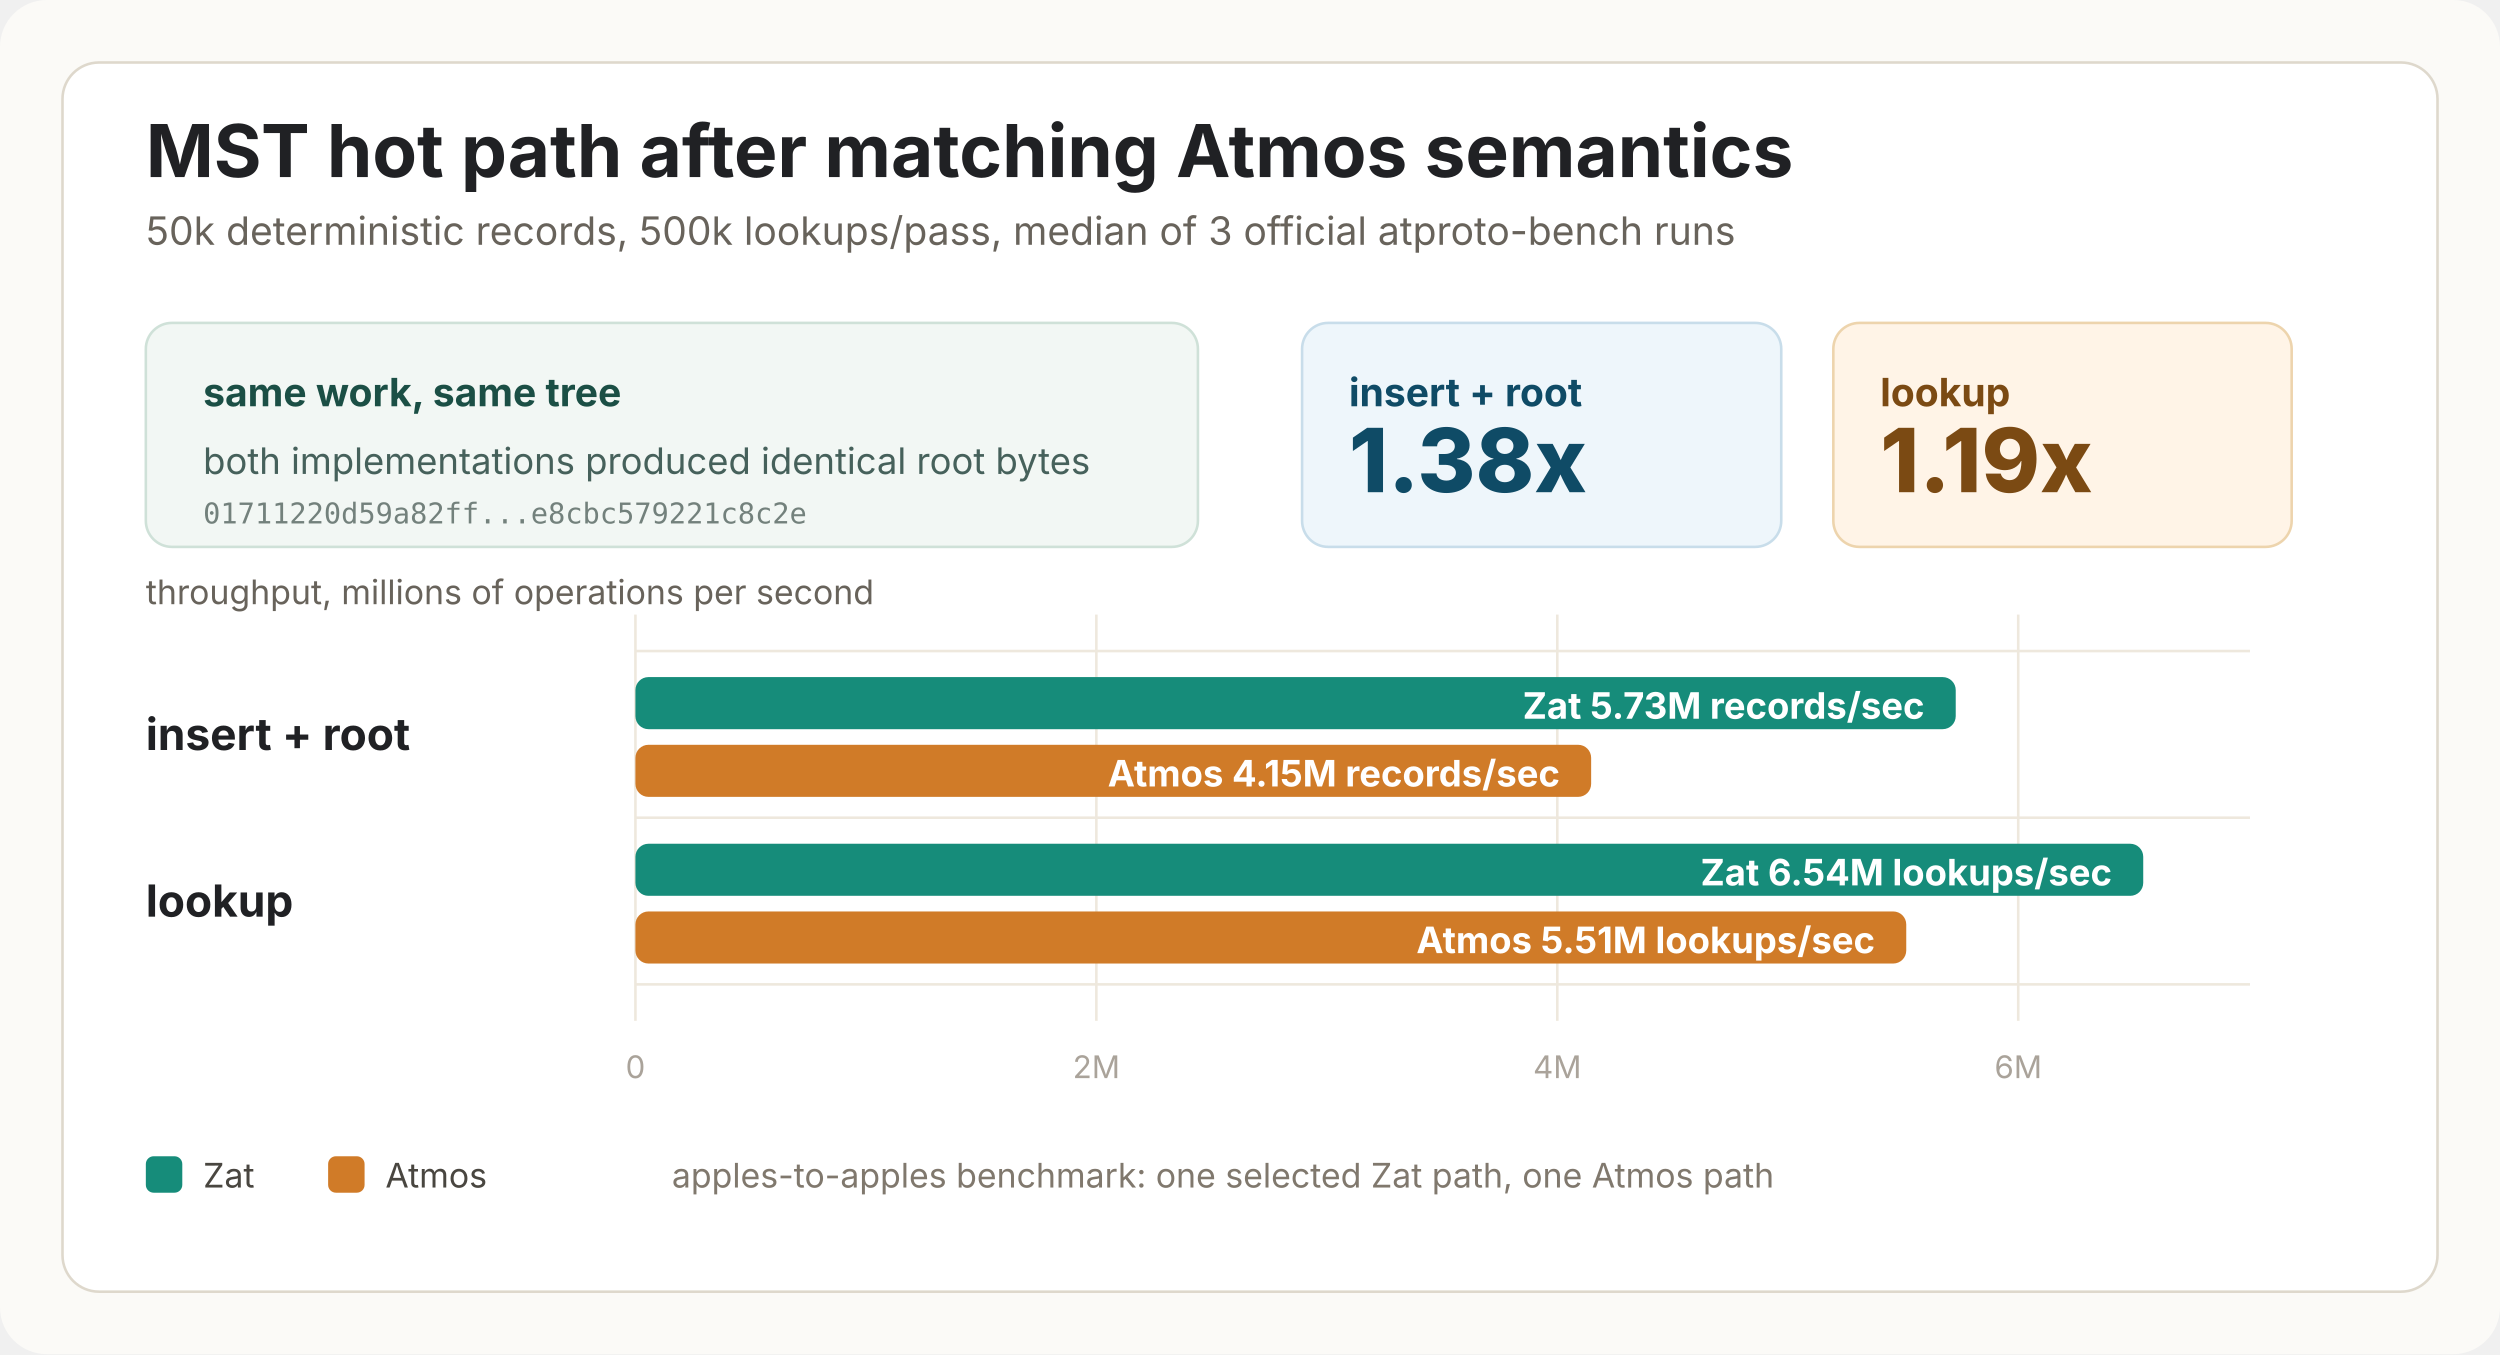
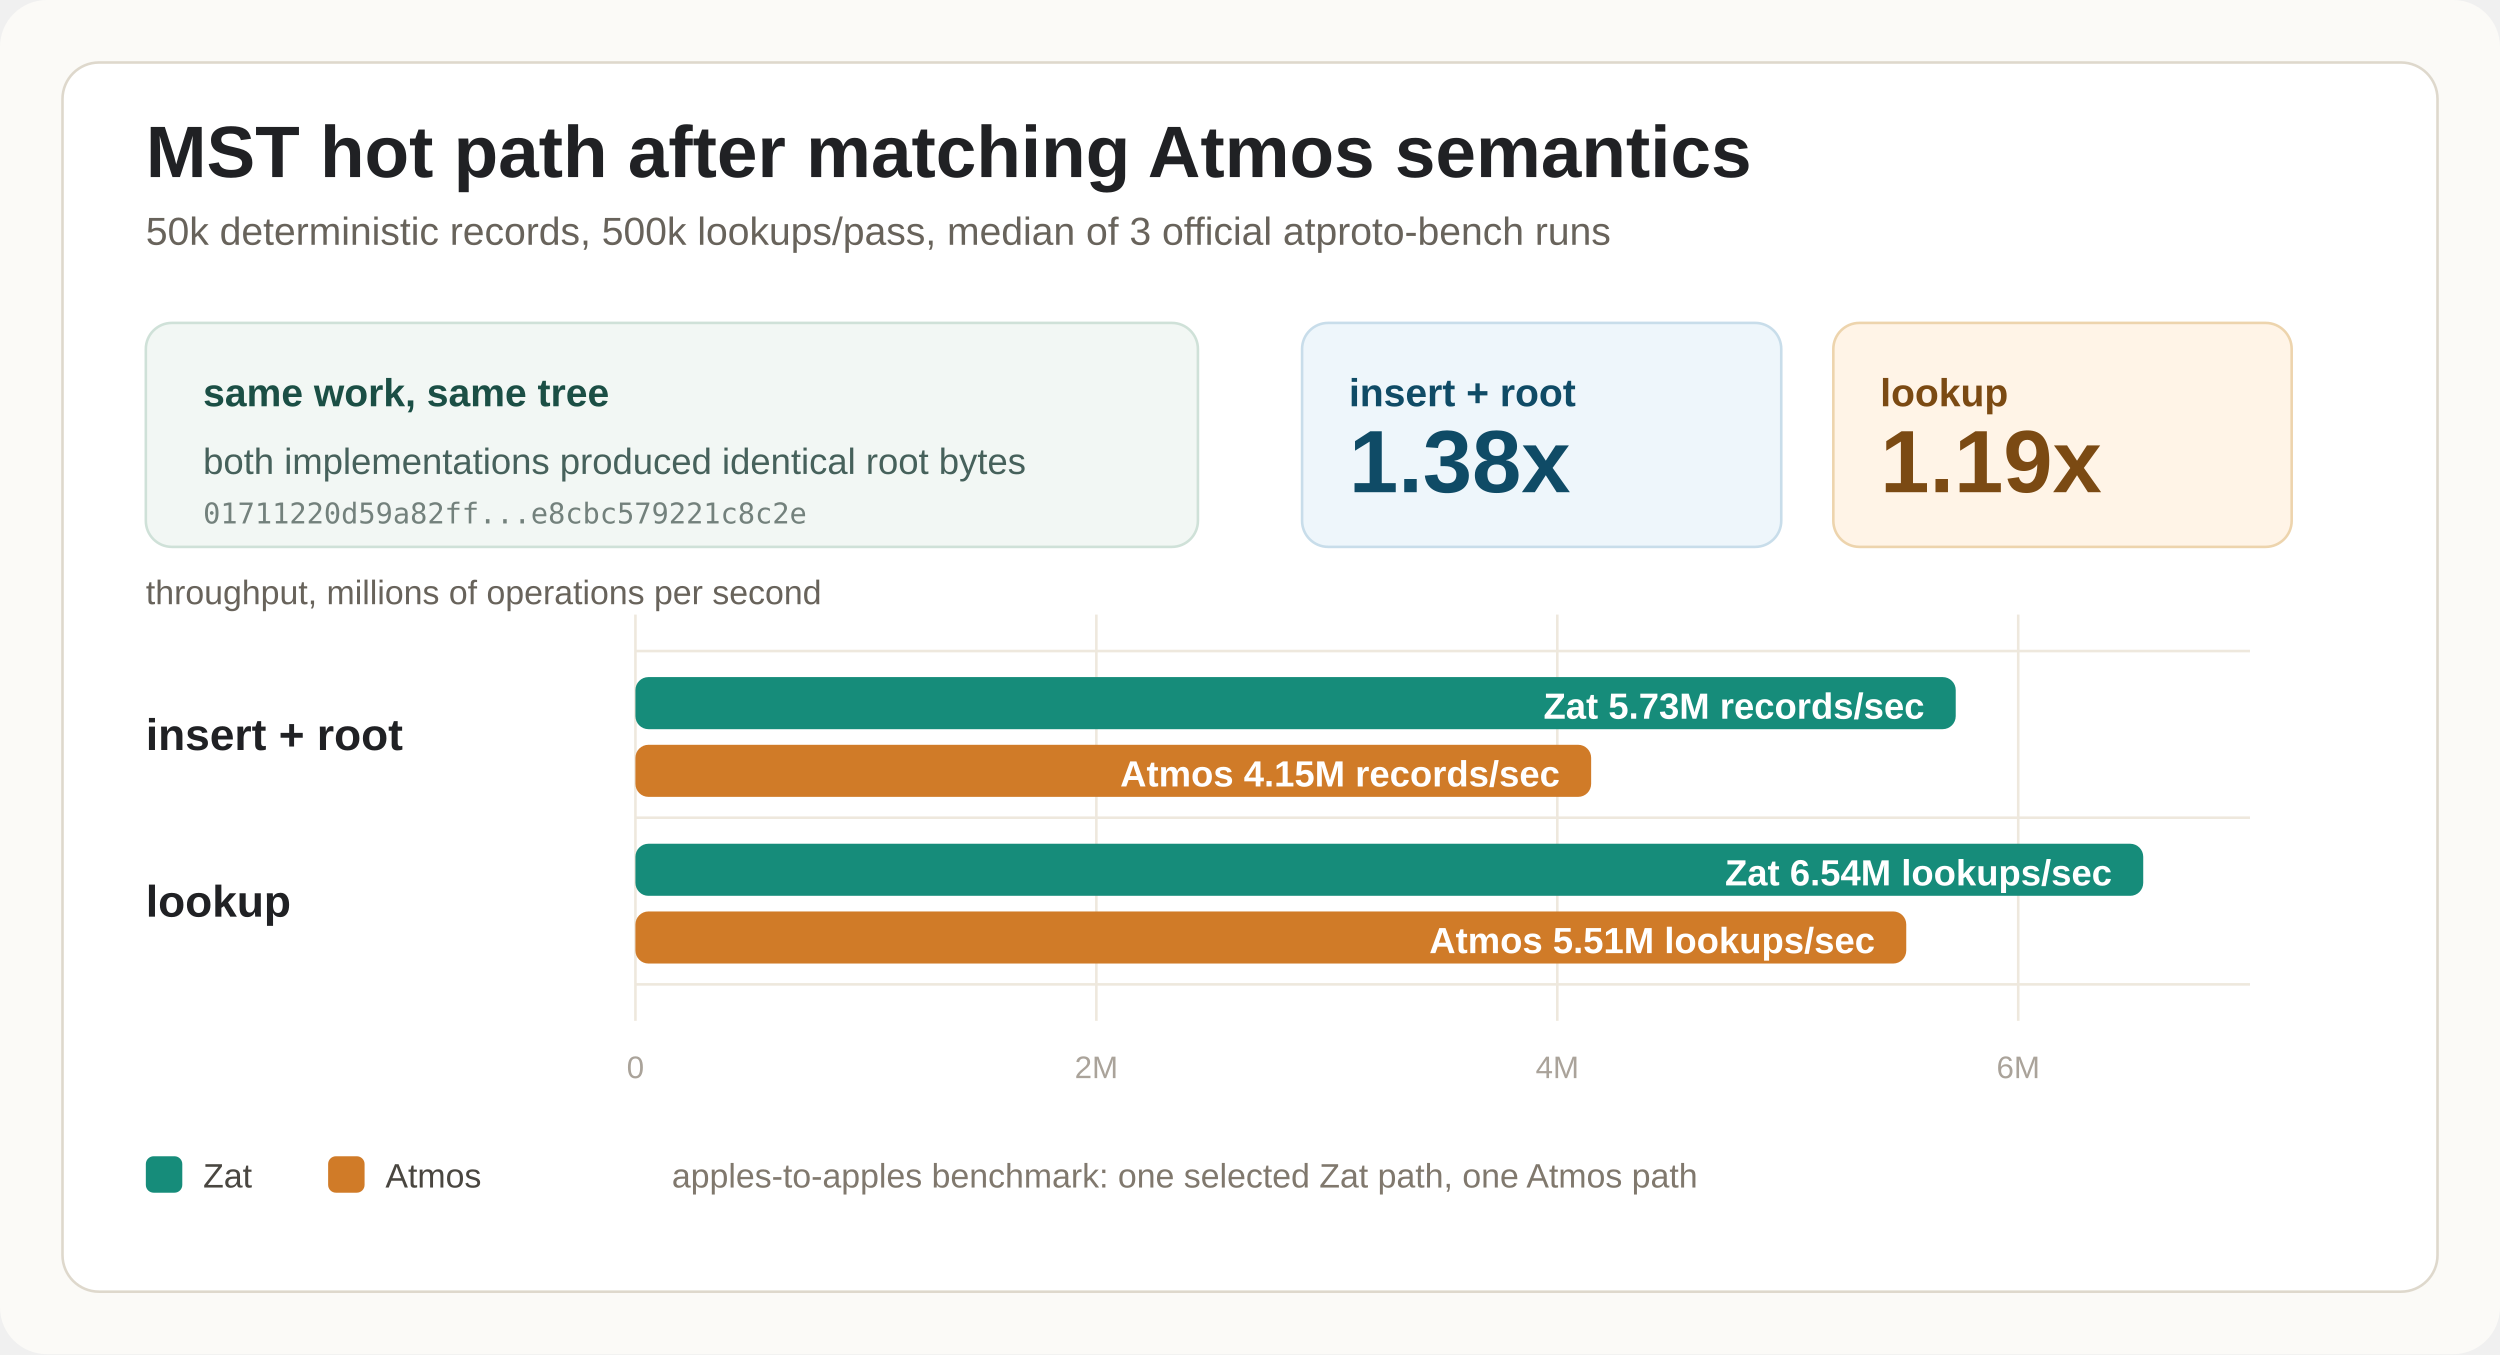
- <svg xmlns="http://www.w3.org/2000/svg" viewBox="0 0 960 520" font-family="Inter, ui-sans-serif, system-ui, -apple-system, BlinkMacSystemFont, 'Segoe UI', sans-serif">
+ <svg xmlns="http://www.w3.org/2000/svg" viewBox="0 0 960 520" font-family="Arial, Helvetica, sans-serif">
  <rect width="960" height="520" rx="18" fill="#fbfaf7" />
  <rect x="24" y="24" width="912" height="472" rx="14" fill="#ffffff" stroke="#ded8cc" />
-   <text x="56" y="68" fill="#202124" font-size="28" font-weight="750">MST hot path after matching Atmos semantics</text>
+   <text x="56" y="68" fill="#202124" font-size="28" font-weight="700">MST hot path after matching Atmos semantics</text>
  <text x="56" y="94" fill="#68635b" font-size="15">50k deterministic records, 500k lookups/pass, median of 3 official atproto-bench runs</text>
  <g transform="translate(56 124)">
    <rect x="0" y="0" width="404" height="86" rx="10" fill="#f2f7f4" stroke="#cfe1d8" />
    <text x="22" y="32" fill="#1b4f45" font-size="15" font-weight="700">same work, same tree</text>
    <text x="22" y="58" fill="#46615b" font-size="14">both implementations produced identical root bytes</text>
-     <text x="22" y="77" fill="#73817c" font-size="11" font-family="'SF Mono', Menlo, Consolas, monospace">01711220d59a82ff...e8cbc579221c8c2e</text>
+     <text x="22" y="77" fill="#73817c" font-size="11" font-family="Menlo, Consolas, monospace">01711220d59a82ff...e8cbc579221c8c2e</text>
  </g>
  <g transform="translate(500 124)">
    <rect x="0" y="0" width="184" height="86" rx="10" fill="#eef6fb" stroke="#c8ddea" />
    <text x="18" y="32" fill="#0f4b66" font-size="15" font-weight="700">insert + root</text>
-     <text x="18" y="65" fill="#0f4b66" font-size="34" font-weight="800">1.38x</text>
+     <text x="18" y="65" fill="#0f4b66" font-size="34" font-weight="700">1.38x</text>
  </g>
  <g transform="translate(704 124)">
    <rect x="0" y="0" width="176" height="86" rx="10" fill="#fff4e7" stroke="#edd4ad" />
    <text x="18" y="32" fill="#7b4a13" font-size="15" font-weight="700">lookup</text>
-     <text x="18" y="65" fill="#7b4a13" font-size="34" font-weight="800">1.19x</text>
+     <text x="18" y="65" fill="#7b4a13" font-size="34" font-weight="700">1.19x</text>
  </g>
  <g transform="translate(56 250)">
    <text x="0" y="-18" fill="#68635b" font-size="13">throughput, millions of operations per second</text>
    <line x1="188" y1="0" x2="808" y2="0" stroke="#eee8dd" />
    <line x1="188" y1="64" x2="808" y2="64" stroke="#eee8dd" />
    <line x1="188" y1="128" x2="808" y2="128" stroke="#eee8dd" />
    <g fill="#aaa39a" font-size="12">
      <text x="188" y="164" text-anchor="middle">0</text>
      <text x="365" y="164" text-anchor="middle">2M</text>
      <text x="542" y="164" text-anchor="middle">4M</text>
      <text x="719" y="164" text-anchor="middle">6M</text>
    </g>
    <g stroke="#eee8dd">
      <line x1="188" y1="-14" x2="188" y2="142" />
      <line x1="365" y1="-14" x2="365" y2="142" />
      <line x1="542" y1="-14" x2="542" y2="142" />
      <line x1="719" y1="-14" x2="719" y2="142" />
    </g>
-     <text x="0" y="38" fill="#202124" font-size="17" font-weight="750">insert + root</text>
-     <text x="0" y="102" fill="#202124" font-size="17" font-weight="750">lookup</text>
+     <text x="0" y="38" fill="#202124" font-size="17" font-weight="700">insert + root</text>
+     <text x="0" y="102" fill="#202124" font-size="17" font-weight="700">lookup</text>
    <g>
      <rect x="188" y="10" width="507" height="20" rx="5" fill="#168c7a" />
      <rect x="188" y="36" width="367" height="20" rx="5" fill="#d07b28" />
-       <text x="683" y="26" text-anchor="end" fill="#ffffff" font-size="14" font-weight="750">Zat 5.73M records/sec</text>
-       <text x="543" y="52" text-anchor="end" fill="#ffffff" font-size="14" font-weight="750">Atmos 4.15M records/sec</text>
+       <text x="683" y="26" text-anchor="end" fill="#ffffff" font-size="14" font-weight="700">Zat 5.73M records/sec</text>
+       <text x="543" y="52" text-anchor="end" fill="#ffffff" font-size="14" font-weight="700">Atmos 4.15M records/sec</text>
    </g>
    <g>
      <rect x="188" y="74" width="579" height="20" rx="5" fill="#168c7a" />
      <rect x="188" y="100" width="488" height="20" rx="5" fill="#d07b28" />
-       <text x="755" y="90" text-anchor="end" fill="#ffffff" font-size="14" font-weight="750">Zat 6.54M lookups/sec</text>
-       <text x="664" y="116" text-anchor="end" fill="#ffffff" font-size="14" font-weight="750">Atmos 5.51M lookups/sec</text>
+       <text x="755" y="90" text-anchor="end" fill="#ffffff" font-size="14" font-weight="700">Zat 6.54M lookups/sec</text>
+       <text x="664" y="116" text-anchor="end" fill="#ffffff" font-size="14" font-weight="700">Atmos 5.51M lookups/sec</text>
    </g>
  </g>
  <g transform="translate(56 456)">
    <rect x="0" y="-12" width="14" height="14" rx="3" fill="#168c7a" />
    <text x="22" y="0" fill="#494640" font-size="13">Zat</text>
    <rect x="70" y="-12" width="14" height="14" rx="3" fill="#d07b28" />
    <text x="92" y="0" fill="#494640" font-size="13">Atmos</text>
    <text x="202" y="0" fill="#80786d" font-size="13">apples-to-apples benchmark: one selected Zat path, one Atmos path</text>
  </g>
</svg>
